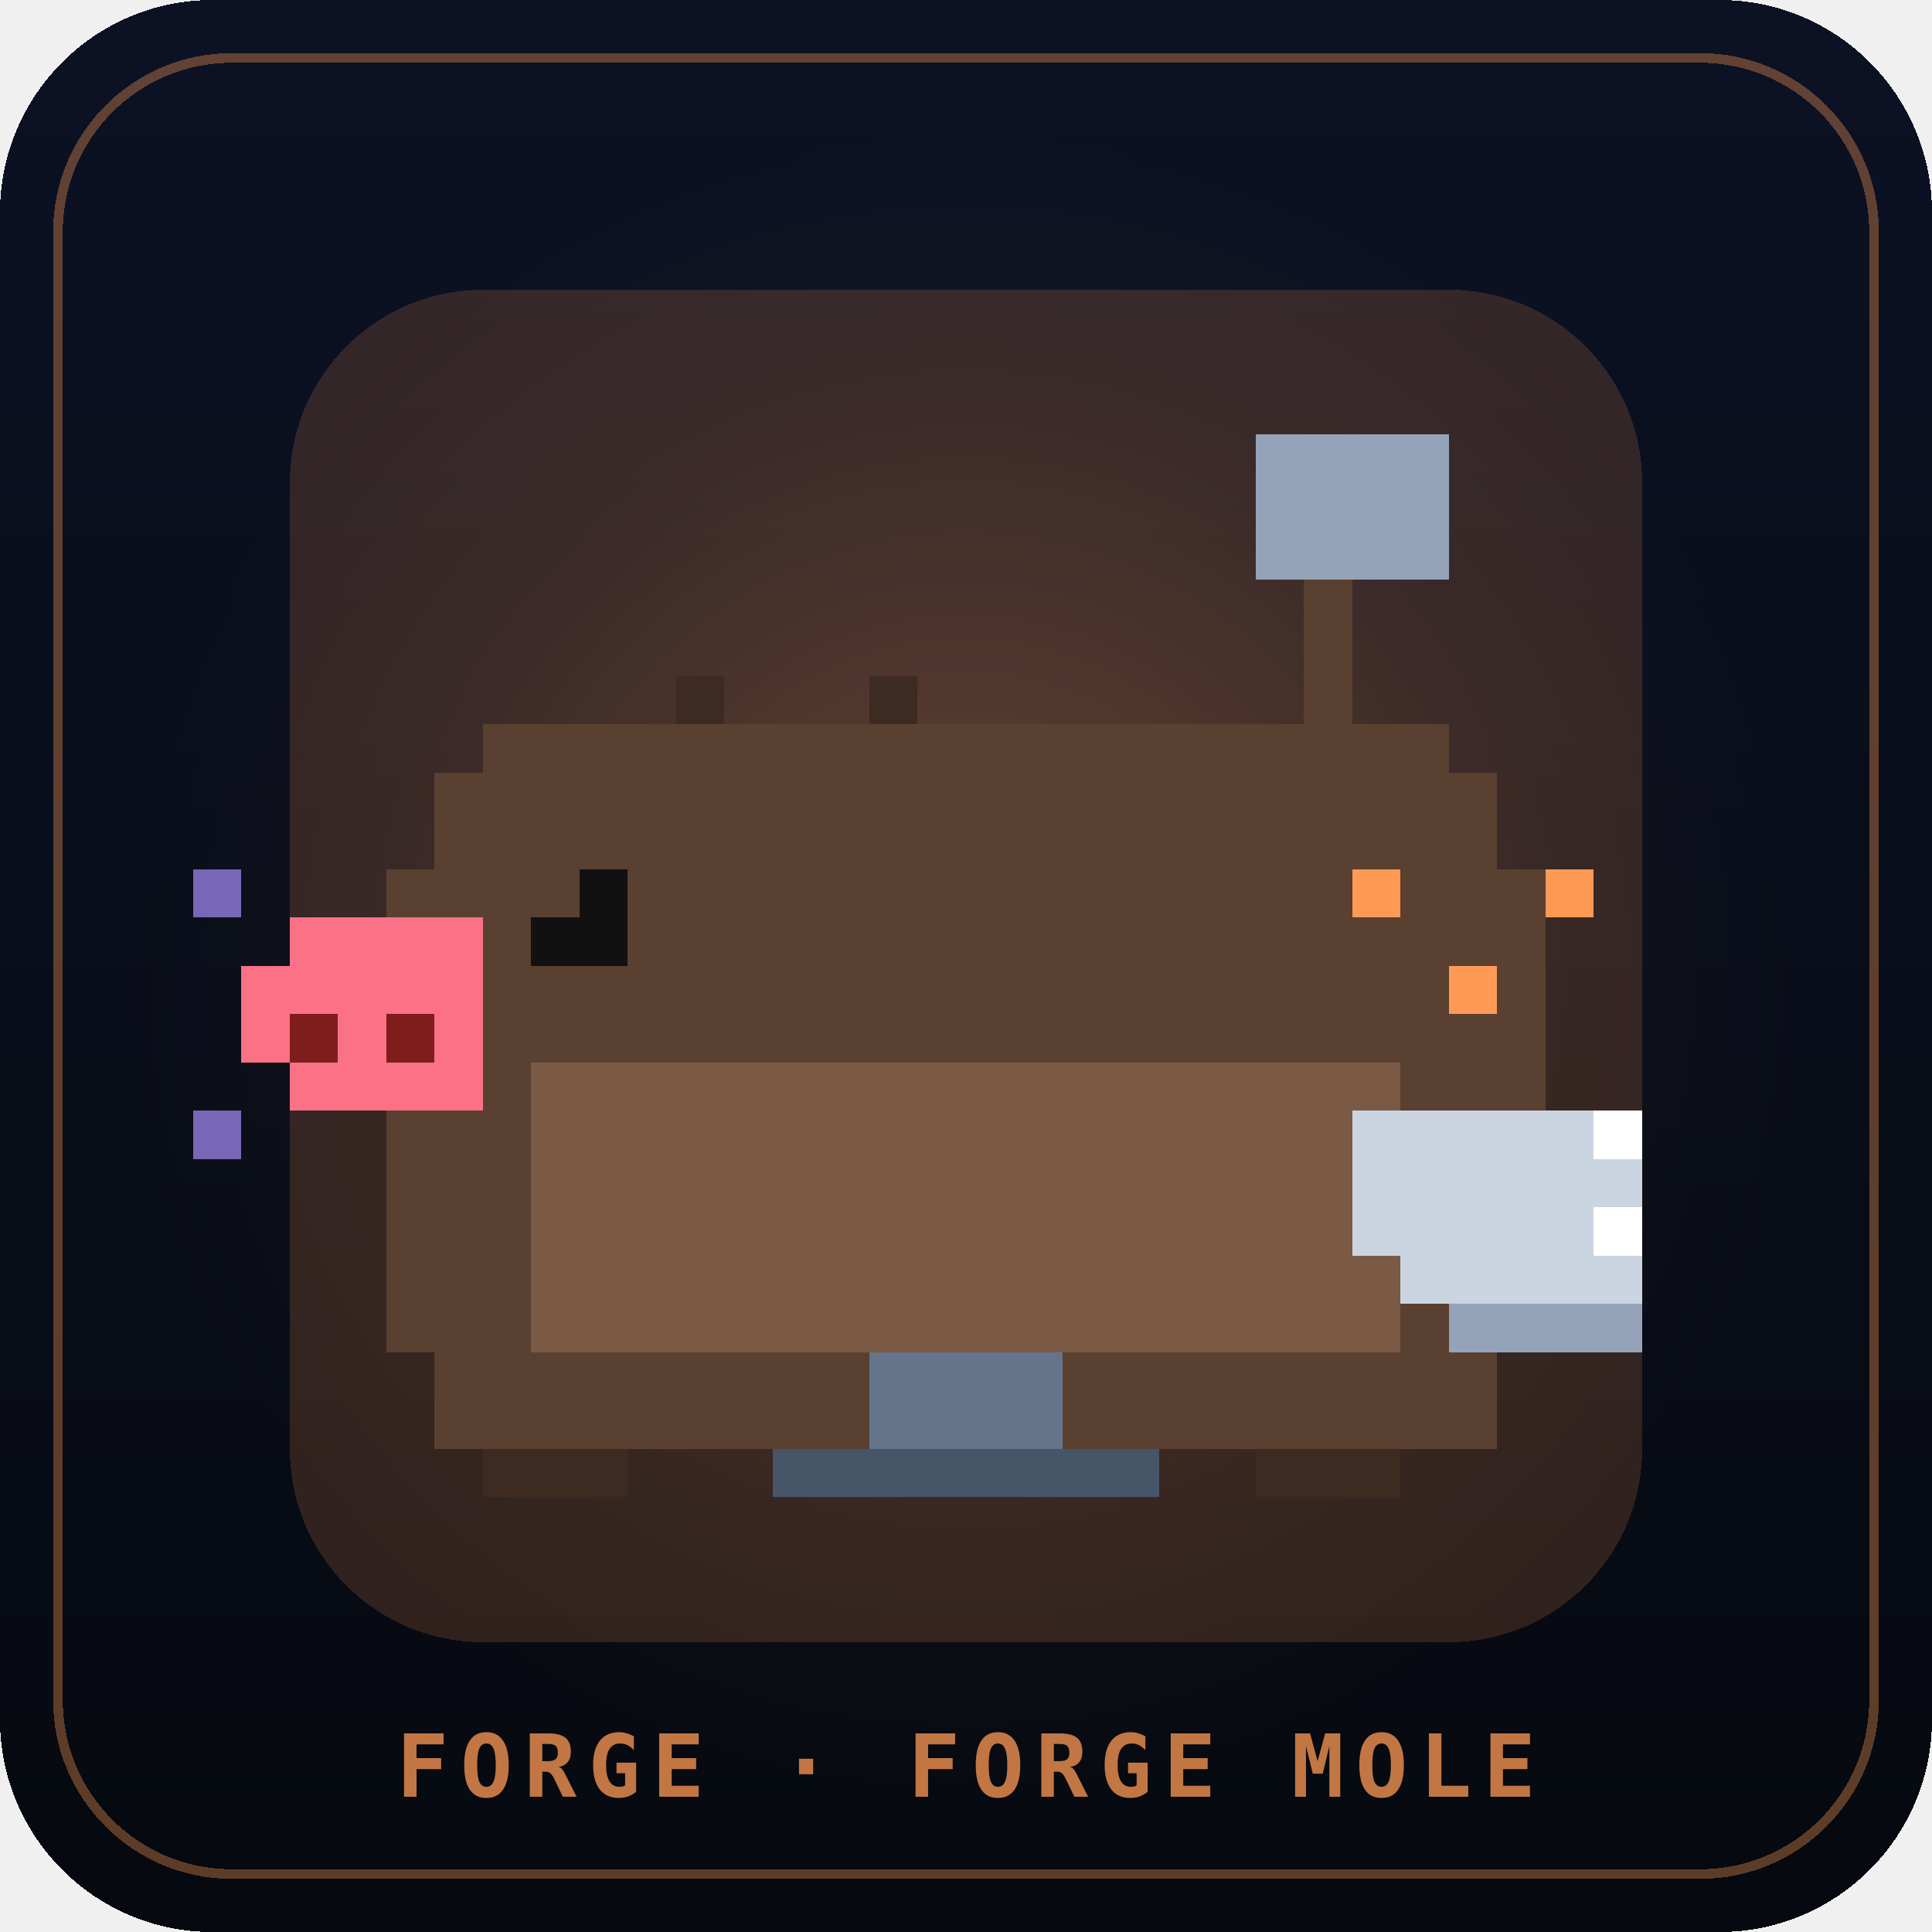
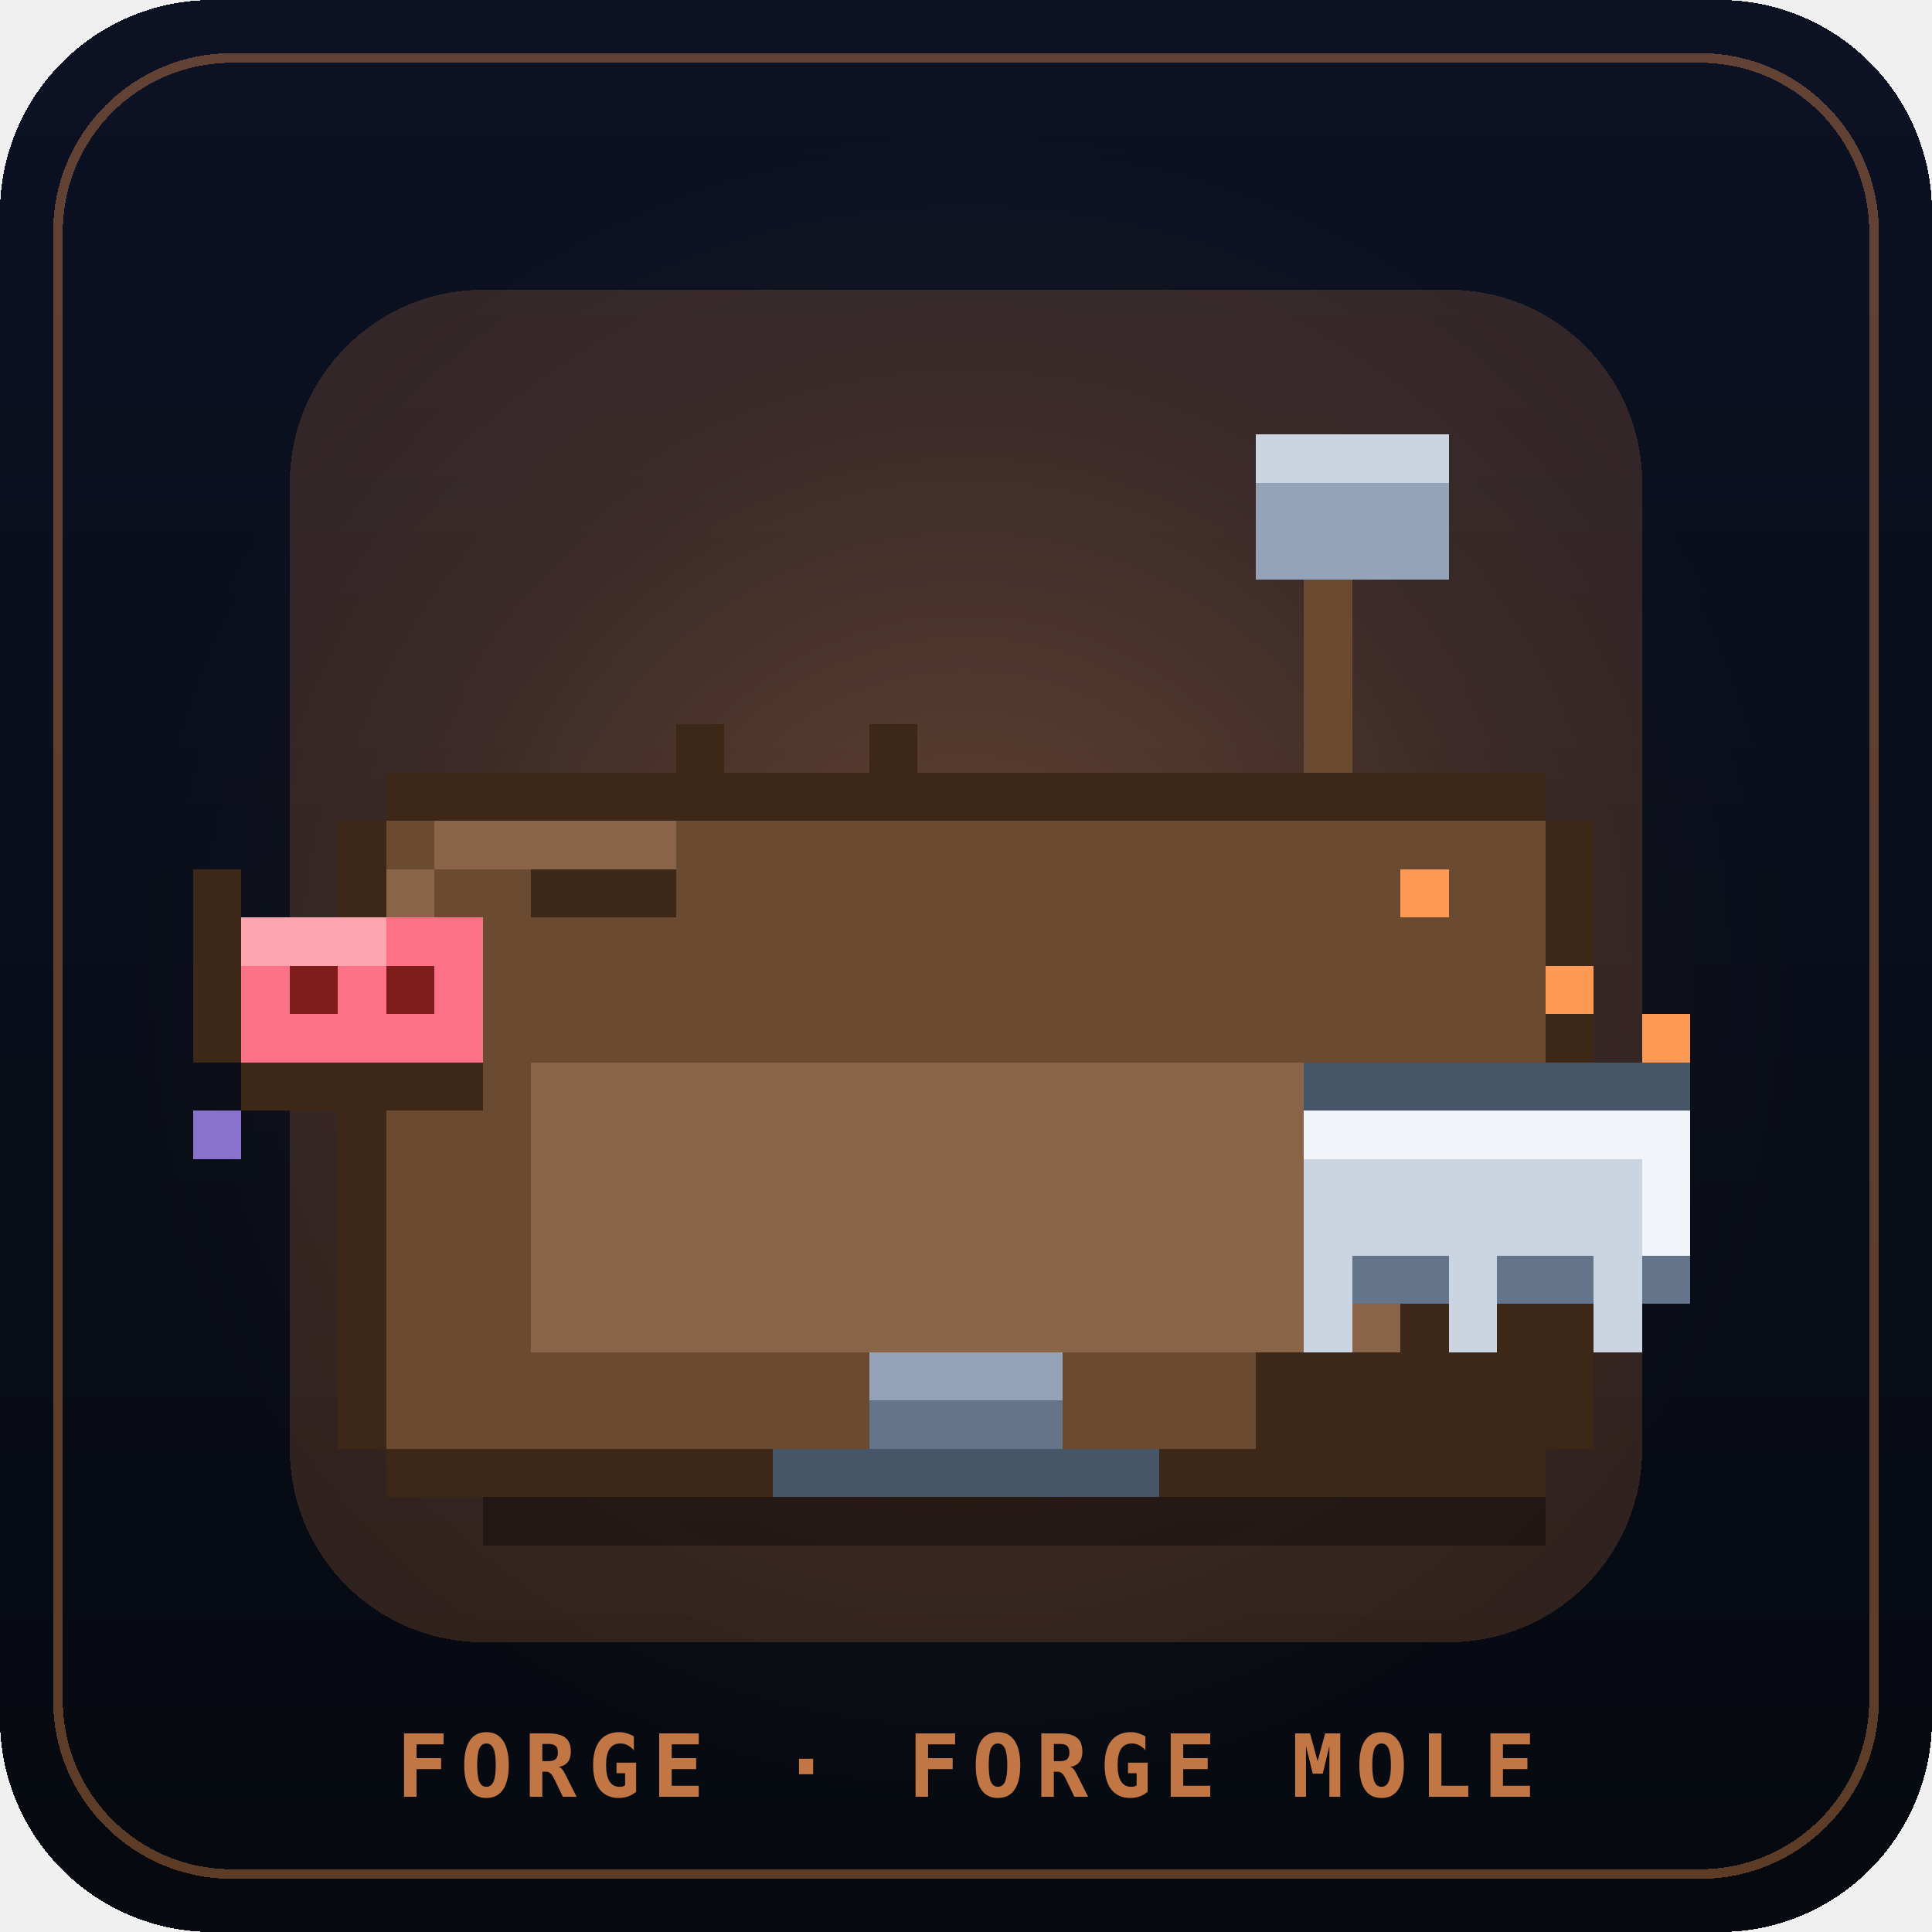
<svg xmlns="http://www.w3.org/2000/svg" viewBox="0 0 200 200" width="200" height="200" shape-rendering="crispEdges" role="img" aria-label="FORGE · Forge Mole mascot">
  <defs>
    <linearGradient id="bg" x1="0" y1="0" x2="0" y2="1">
      <stop offset="0%" stop-color="#0c1224" />
      <stop offset="100%" stop-color="#06090f" />
    </linearGradient>
    <radialGradient id="halo" cx="50%" cy="50%" r="50%">
      <stop offset="0%" stop-color="#ff9a55" stop-opacity=".25" />
      <stop offset="70%" stop-color="#ff9a55" stop-opacity=".03" />
      <stop offset="100%" stop-color="#ff9a55" stop-opacity="0" />
    </radialGradient>
  </defs>
  <rect width="200" height="200" rx="22" fill="url(#bg)" />
  <rect x="6" y="6" width="188" height="188" rx="18" fill="none" stroke="#ff9a55" stroke-opacity=".35" />
  <circle cx="100" cy="100" r="86" fill="url(#halo)" />
  <g transform="translate(20,20) scale(5)" style="color:#ff9a55">
    <rect class="halo" x="2" y="2" width="28" height="28" fill="currentColor" opacity="0.165" rx="4" />
    <g class="mascot-body">
-       <rect x="5" y="12" width="22" height="14" fill="#5a4030" class="r-body" />
-       <rect x="6" y="11" width="20" height="1" fill="#5a4030" class="r-body" />
-       <rect x="4" y="14" width="1" height="10" fill="#5a4030" class="r-body" />
-       <rect x="27" y="14" width="1" height="10" fill="#5a4030" class="r-body" />
-       <rect x="7" y="18" width="18" height="6" fill="#7a5a44" class="r-belly" />
-       <rect x="2" y="15" width="4" height="4" fill="#fb7185" class="r-snout" />
-       <rect x="1" y="16" width="1" height="2" fill="#fb7185" class="r-snout" />
-       <rect x="2" y="17" width="1" height="1" fill="#7f1d1d" class="r-nostril" />
-       <rect x="4" y="17" width="1" height="1" fill="#7f1d1d" class="r-nostril" />
-       <rect x="7" y="15" width="2" height="1" fill="#111" class="r-eye" />
-       <rect x="8" y="14" width="1" height="1" fill="#111" class="r-eye" />
-       <rect x="0" y="14" width="1" height="1" fill="#a78bfa" class="r-whisker" opacity="0.7" />
-       <rect x="0" y="19" width="1" height="1" fill="#a78bfa" class="r-whisker" opacity="0.7" />
-       <rect x="24" y="19" width="6" height="3" fill="#cbd5e1" class="r-claw" />
-       <rect x="25" y="22" width="5" height="1" fill="#cbd5e1" class="r-claw" />
-       <rect x="26" y="23" width="4" height="1" fill="#94a3b8" class="r-claw" />
-       <rect x="29" y="19" width="1" height="1" fill="#fff" class="r-claw-tip" />
-       <rect x="29" y="21" width="1" height="1" fill="#fff" class="r-claw-tip" />
-       <rect x="6" y="26" width="3" height="1" fill="#3d2a20" class="r-foot" />
-       <rect x="22" y="26" width="3" height="1" fill="#3d2a20" class="r-foot" />
+       <rect x="6" y="27" width="22" height="1" fill="#000" class="r-cast" opacity="0.35" />
+       <rect x="4" y="12" width="24" height="1" fill="#3d2818" class="r-body-outline" />
+       <rect x="3" y="13" width="1" height="13" fill="#3d2818" class="r-body-outline" />
+       <rect x="28" y="13" width="1" height="13" fill="#3d2818" class="r-body-outline" />
+       <rect x="4" y="26" width="24" height="1" fill="#3d2818" class="r-body-outline" />
+       <rect x="4" y="13" width="24" height="13" fill="#6b4a32" class="r-body" />
+       <rect x="5" y="13" width="5" height="1" fill="#8a6448" class="r-body-hi" />
+       <rect x="4" y="14" width="1" height="4" fill="#8a6448" class="r-body-hi" />
+       <rect x="22" y="22" width="6" height="4" fill="#3d2818" class="r-body-sh" />
+       <rect x="7" y="18" width="18" height="6" fill="#8a6448" class="r-belly" />
+       <rect x="0" y="14" width="1" height="4" fill="#3d2818" class="r-snout-outline" />
+       <rect x="1" y="18" width="5" height="1" fill="#3d2818" class="r-snout-outline" />
+       <rect x="1" y="15" width="5" height="3" fill="#fb7185" class="r-snout" />
+       <rect x="1" y="15" width="3" height="1" fill="#fda4af" class="r-snout-hi" />
+       <rect x="2" y="16" width="1" height="1" fill="#7f1d1d" class="r-nostril" />
+       <rect x="4" y="16" width="1" height="1" fill="#7f1d1d" class="r-nostril" />
+       <rect x="7" y="14" width="3" height="1" fill="#3d2818" class="r-eye" />
+       <rect x="0" y="19" width="1" height="1" fill="#a78bfa" class="r-whisker" opacity="0.8" />
+       <rect x="23" y="18" width="8" height="1" fill="#475569" class="r-claw-sh" />
+       <rect x="23" y="19" width="8" height="3" fill="#cbd5e1" class="r-claw" />
+       <rect x="23" y="19" width="8" height="1" fill="#f1f5f9" class="r-claw-hi" />
+       <rect x="23" y="22" width="8" height="1" fill="#64748b" class="r-claw-sh" />
+       <rect x="23" y="22" width="1" height="2" fill="#cbd5e1" class="r-claw" />
+       <rect x="26" y="22" width="1" height="2" fill="#cbd5e1" class="r-claw" />
+       <rect x="29" y="22" width="1" height="2" fill="#cbd5e1" class="r-claw" />
+       <rect x="30" y="19" width="1" height="3" fill="#f1f5f9" class="r-claw-tip" />
+       <rect x="6" y="26" width="3" height="1" fill="#3d2818" class="r-foot" />
+       <rect x="22" y="26" width="3" height="1" fill="#3d2818" class="r-foot" />
    </g>
    <g class="mascot-evo">
-       <rect x="26" y="16" width="1" height="1" fill="currentColor" class="r-spark" />
-       <rect x="28" y="14" width="1" height="1" fill="currentColor" class="r-spark" />
-       <rect x="24" y="14" width="1" height="1" fill="currentColor" class="r-spark" />
-       <rect x="10" y="10" width="1" height="1" fill="#3d2a20" class="r-fur" />
-       <rect x="14" y="10" width="1" height="1" fill="#3d2a20" class="r-fur" />
+       <rect x="28" y="16" width="1" height="1" fill="currentColor" class="r-spark" />
+       <rect x="25" y="14" width="1" height="1" fill="currentColor" class="r-spark" />
+       <rect x="30" y="17" width="1" height="1" fill="currentColor" class="r-spark" />
+       <rect x="10" y="11" width="1" height="1" fill="#3d2818" class="r-fur" />
+       <rect x="14" y="11" width="1" height="1" fill="#3d2818" class="r-fur" />
      <rect x="12" y="26" width="8" height="1" fill="#475569" class="r-anvil" />
      <rect x="14" y="24" width="4" height="2" fill="#64748b" class="r-anvil-top" />
+       <rect x="14" y="24" width="4" height="1" fill="#94a3b8" class="r-anvil-hi" />
      <rect x="22" y="5" width="4" height="3" fill="#94a3b8" class="r-hammer-head" />
-       <rect x="23" y="8" width="1" height="4" fill="#5a4030" class="r-hammer-shaft" />
+       <rect x="22" y="5" width="4" height="1" fill="#cbd5e1" class="r-hammer-hi" />
+       <rect x="23" y="8" width="1" height="4" fill="#6b4a32" class="r-hammer-shaft" />
    </g>
  </g>
  <text x="100" y="186" text-anchor="middle" font-family="JetBrains Mono, ui-monospace, monospace" font-weight="700" font-size="9" fill="#ff9a55" opacity=".75" letter-spacing="1.2">
    FORGE · FORGE MOLE
  </text>
</svg>
